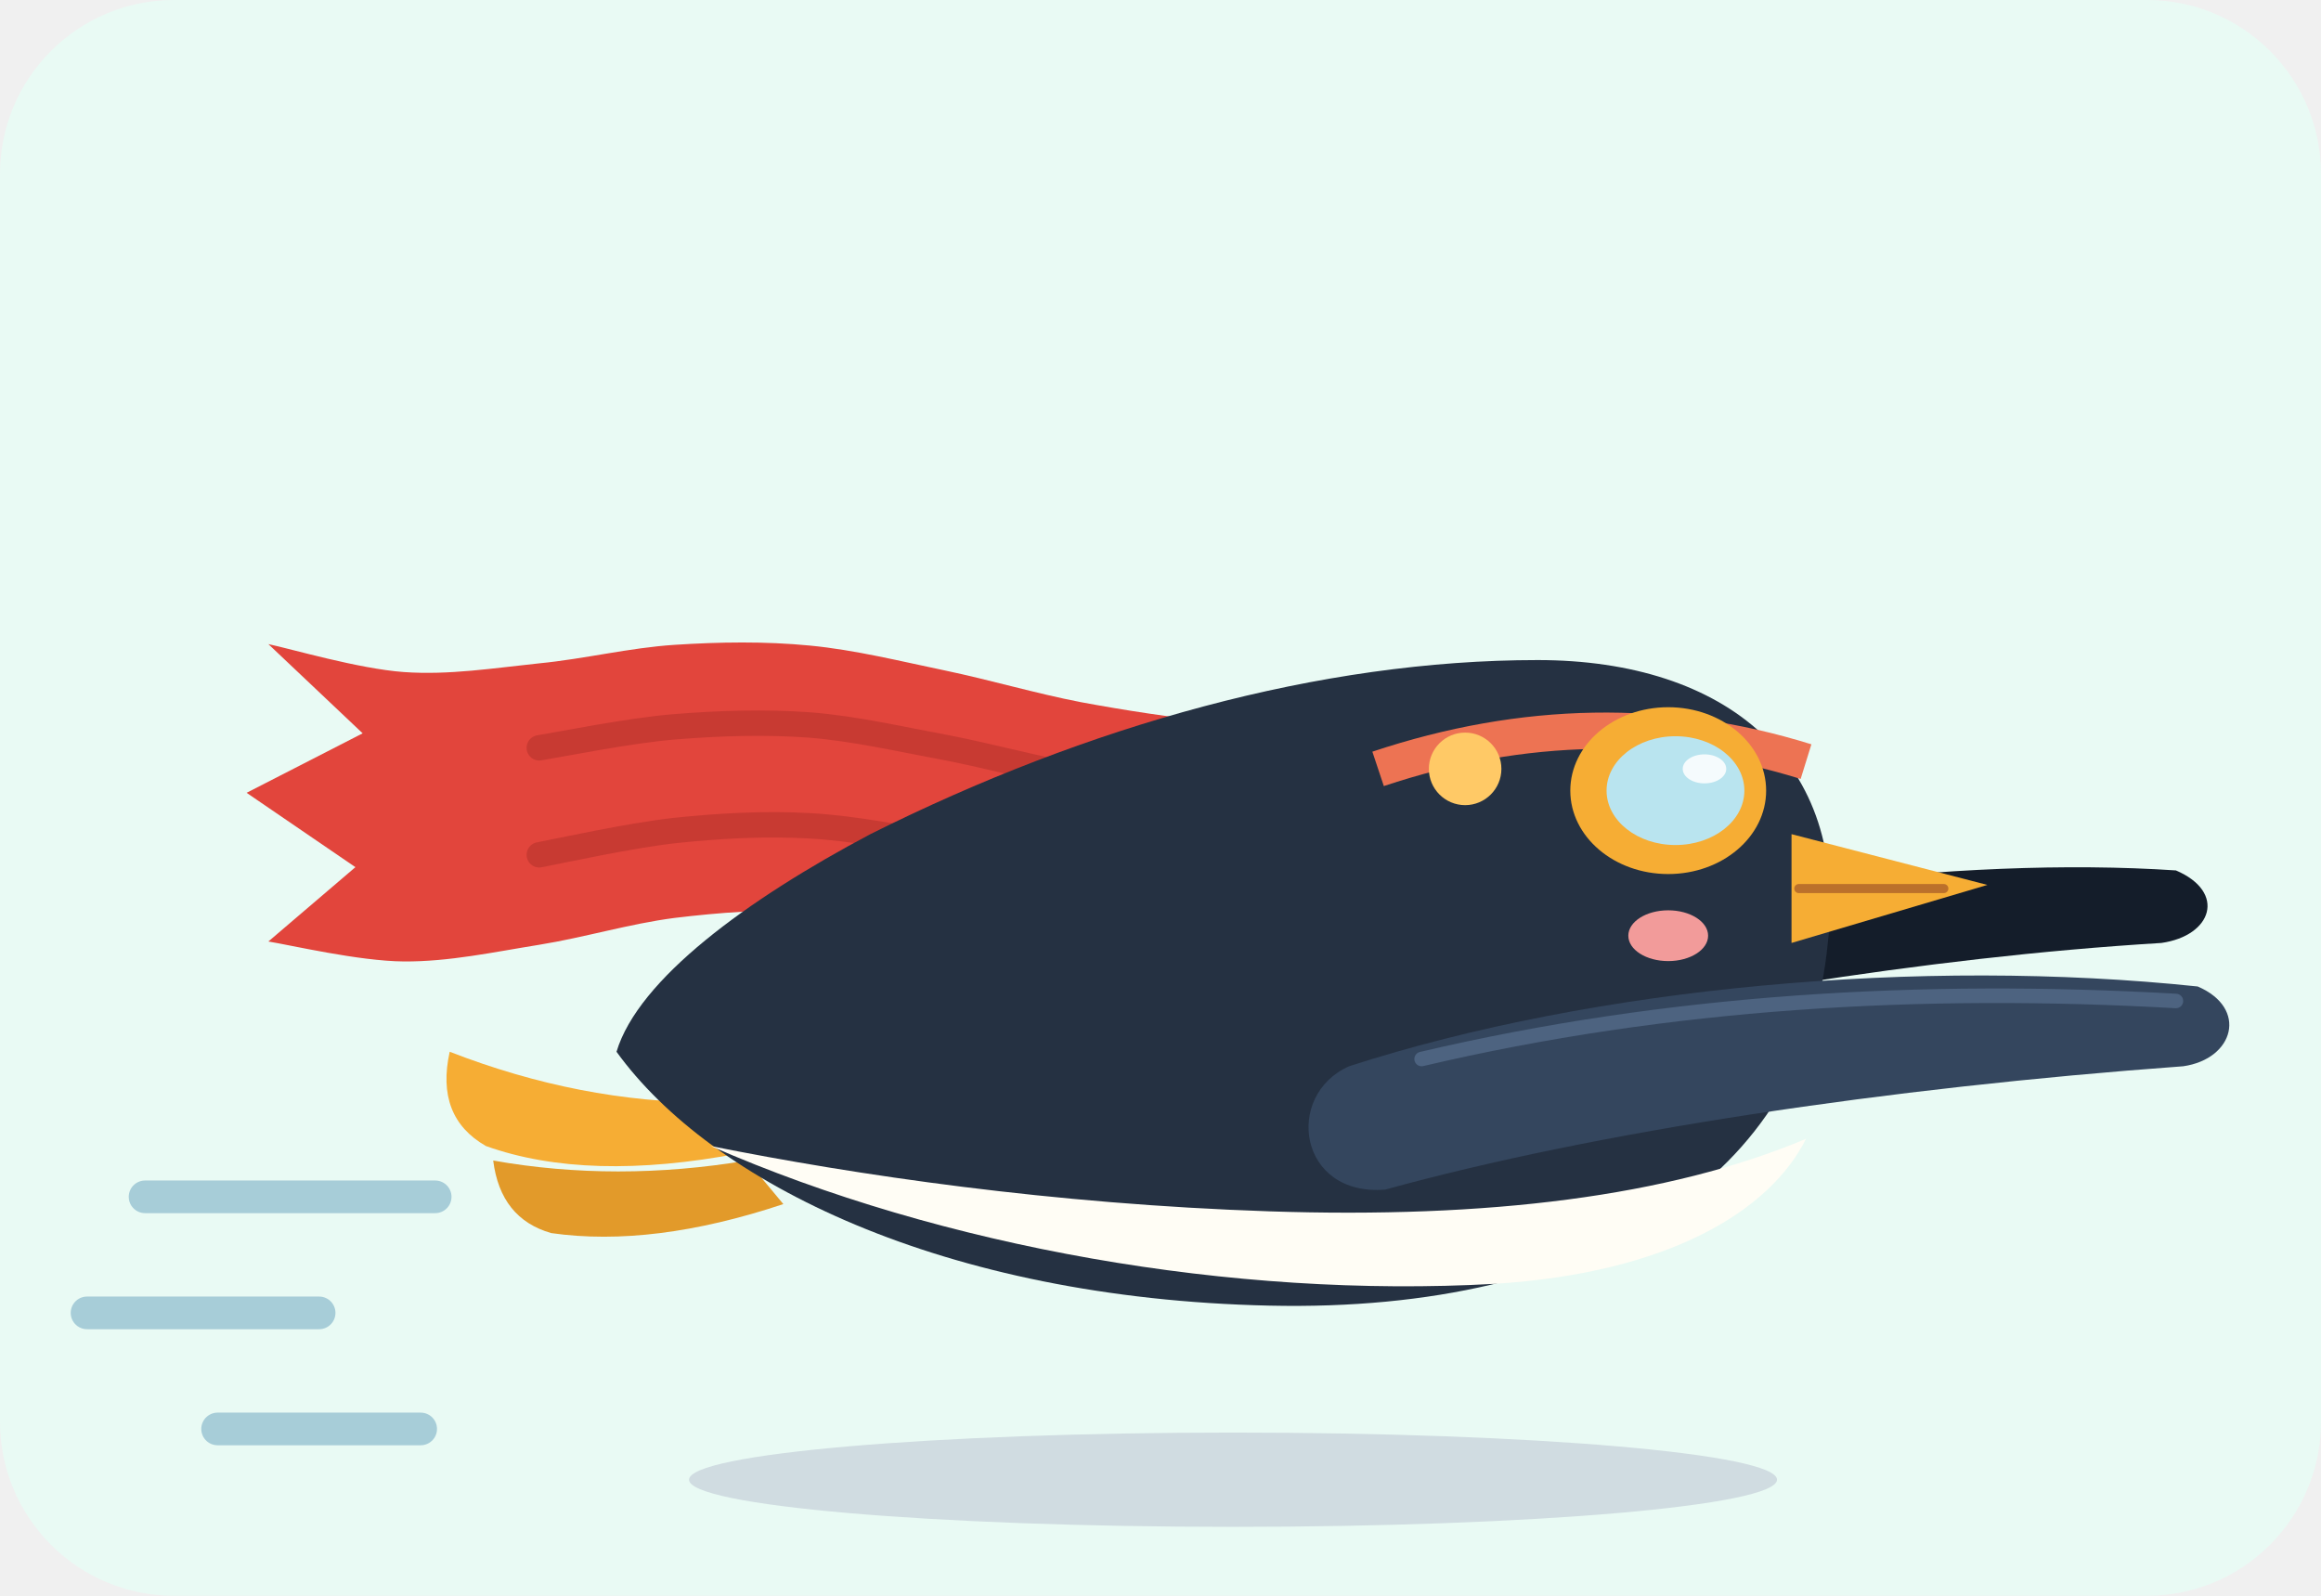
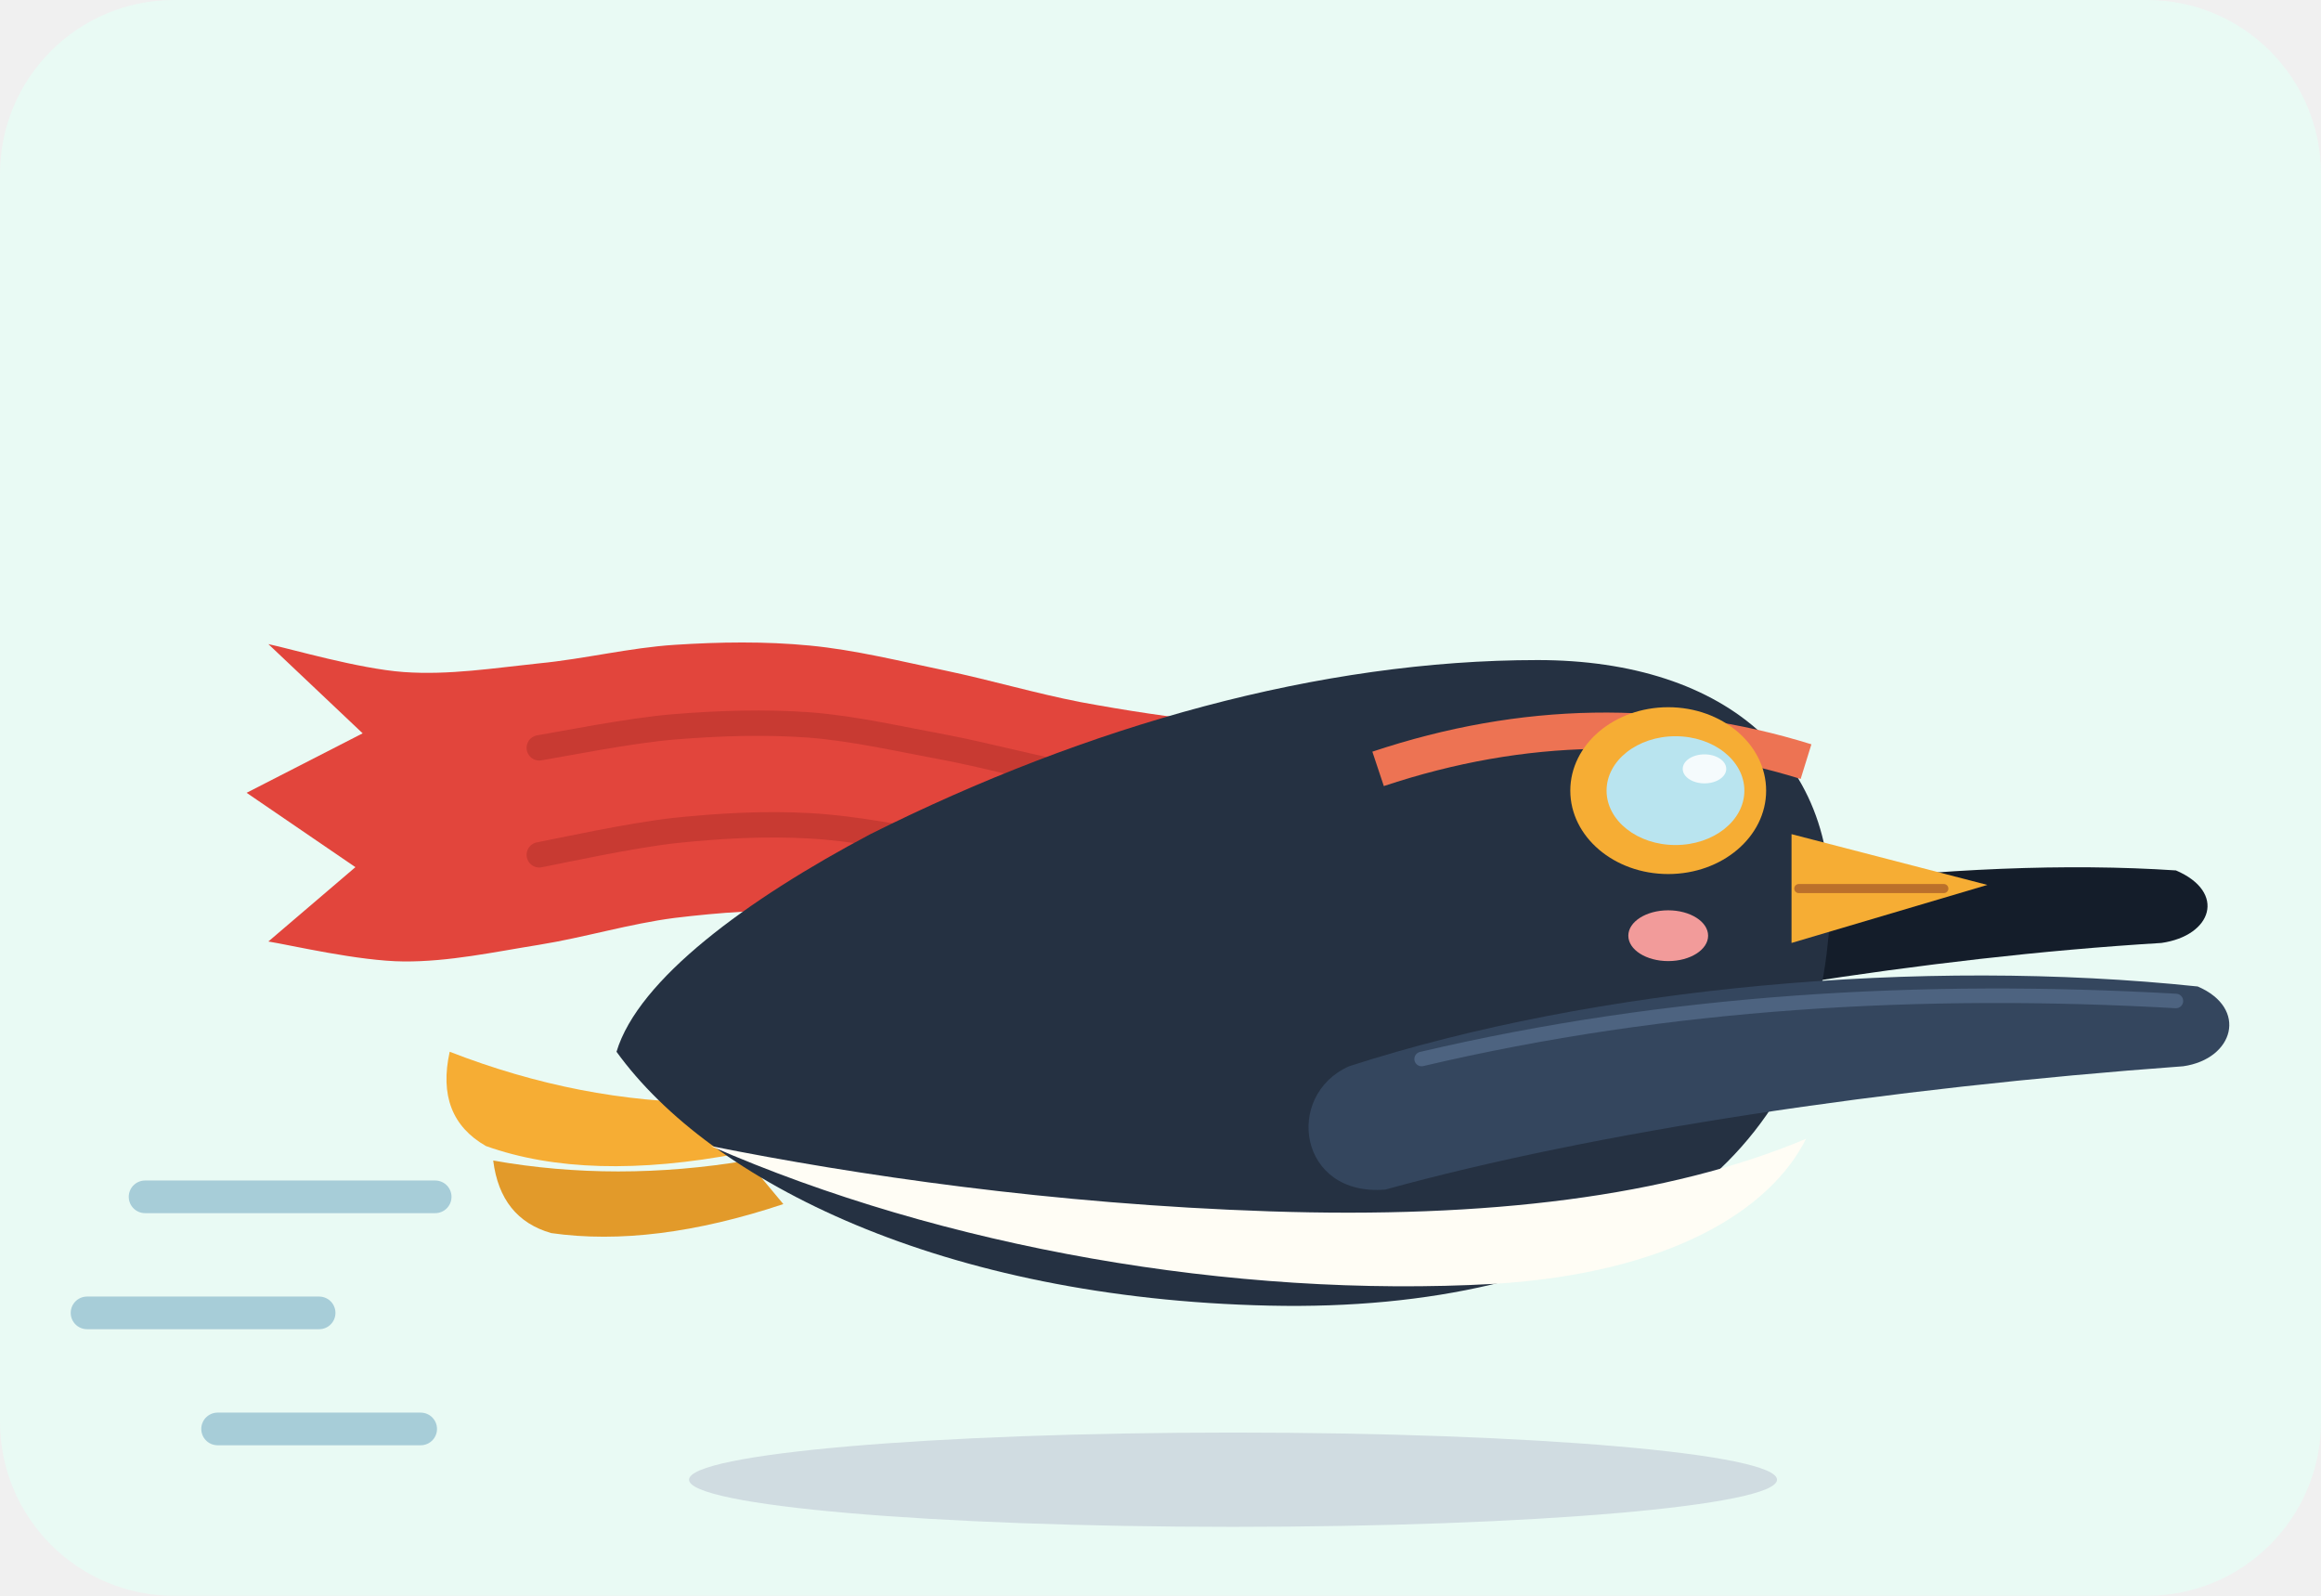
<svg xmlns="http://www.w3.org/2000/svg" width="640" height="440" viewBox="0 0 640 440">
  <rect width="640" height="440" rx="48" fill="#e9faf4" />
  <ellipse cx="340" cy="408" rx="150" ry="13" fill="#d0dce1" />
  <g stroke="#9bc5d4" stroke-width="9" stroke-linecap="round" opacity=".85">
    <path d="M40 330h80M24 362h64M60 394h56" />
  </g>
  <g transform="translate(20 -26)">
    <path d="M390.0 230.0 C383.8 229.6 365.1 228.2 352.7 227.4 C340.2 226.6 327.8 226.4 315.3 225.1 C302.9 223.8 290.4 221.9 278.0 219.6 C265.6 217.2 253.1 213.5 240.7 210.9 C228.2 208.3 215.8 205.2 203.3 204.0 C190.9 202.8 178.4 203.0 166.0 203.8 C153.6 204.6 141.1 207.7 128.7 208.9 C116.2 210.2 103.8 212.2 91.3 211.3 C78.9 210.4 60.2 204.9 54.0 203.6 L80.0 228.2 L48.0 244.6 L78.0 265.1 L54.0 285.6 C60.2 286.6 78.9 291.0 91.3 291.1 C103.8 291.2 116.2 288.5 128.7 286.5 C141.1 284.5 153.6 280.7 166.0 279.1 C178.4 277.6 190.9 276.7 203.3 277.1 C215.8 277.5 228.2 279.9 240.7 281.8 C253.1 283.6 265.6 286.6 278.0 288.2 C290.4 289.9 302.9 291.0 315.3 291.6 C327.8 292.1 340.2 291.6 352.7 291.6 C365.1 291.7 383.8 291.9 390.0 292.0Z" fill="#e2453c">
      <animate attributeName="d" dur="0.6s" repeatCount="indefinite" values="M390.0 230.0 C383.8 229.6 365.1 228.2 352.7 227.4 C340.2 226.6 327.8 226.4 315.3 225.1 C302.9 223.8 290.4 221.9 278.0 219.6 C265.6 217.2 253.1 213.5 240.7 210.9 C228.2 208.3 215.8 205.2 203.3 204.0 C190.9 202.8 178.4 203.0 166.0 203.8 C153.6 204.6 141.1 207.7 128.7 208.9 C116.2 210.2 103.8 212.2 91.3 211.3 C78.9 210.4 60.2 204.9 54.0 203.6 L80.0 228.2 L48.0 244.6 L78.0 265.1 L54.0 285.6 C60.2 286.6 78.9 291.0 91.3 291.1 C103.8 291.2 116.2 288.5 128.7 286.5 C141.1 284.5 153.6 280.7 166.0 279.1 C178.4 277.6 190.9 276.7 203.3 277.1 C215.8 277.5 228.2 279.9 240.7 281.8 C253.1 283.6 265.6 286.6 278.0 288.2 C290.4 289.9 302.9 291.0 315.3 291.6 C327.8 292.1 340.2 291.6 352.7 291.6 C365.1 291.7 383.8 291.9 390.0 292.0Z;M390.0 230.0 C383.8 229.4 365.1 227.0 352.7 226.1 C340.2 225.2 327.8 225.3 315.3 224.7 C302.9 224.2 290.4 224.2 278.0 222.8 C265.6 221.4 253.1 219.2 240.7 216.5 C228.2 213.8 215.8 209.4 203.3 206.5 C190.9 203.5 178.4 200.0 166.0 198.7 C153.6 197.4 141.1 197.7 128.7 198.8 C116.2 199.9 103.8 203.5 91.3 205.2 C78.9 206.9 60.2 208.3 54.0 208.9 L85.2 233.5 L48.0 249.9 L72.8 270.4 L54.0 290.9 C60.2 289.9 78.9 287.4 91.3 285.0 C103.8 282.6 116.2 278.2 128.7 276.4 C141.1 274.5 153.6 273.5 166.0 274.0 C178.4 274.6 190.9 277.4 203.3 279.6 C215.8 281.8 228.2 285.4 240.7 287.4 C253.1 289.3 265.6 290.8 278.0 291.5 C290.4 292.1 302.9 291.4 315.3 291.2 C327.8 291.0 340.2 290.2 352.7 290.3 C365.1 290.5 383.8 291.7 390.0 292.0Z;M390.0 230.0 C383.8 229.2 365.1 226.3 352.7 224.9 C340.2 223.6 327.8 222.5 315.3 222.0 C302.9 221.5 290.4 222.1 278.0 221.9 C265.6 221.6 253.1 221.9 240.7 220.5 C228.2 219.1 215.8 216.6 203.3 213.6 C190.9 210.5 178.4 205.6 166.0 202.2 C153.6 198.9 141.1 194.9 128.7 193.5 C116.2 192.0 103.8 192.3 91.3 193.7 C78.9 195.0 60.2 200.0 54.0 201.3 L85.2 225.9 L48.0 242.3 L72.8 262.8 L54.0 283.3 C60.2 281.6 78.9 275.5 91.3 273.4 C103.8 271.4 116.2 270.3 128.7 271.0 C141.1 271.7 153.6 275.0 166.0 277.6 C178.4 280.2 190.9 284.4 203.3 286.7 C215.8 289.0 228.2 290.7 240.7 291.4 C253.1 292.0 265.6 291.0 278.0 290.6 C290.4 290.1 302.9 288.7 315.3 288.5 C327.8 288.3 340.2 288.6 352.7 289.1 C365.1 289.7 383.8 291.5 390.0 292.0Z;M390.0 230.0 C383.8 229.2 365.1 226.7 352.7 225.0 C340.2 223.3 327.8 221.0 315.3 219.8 C302.9 218.6 290.4 217.9 278.0 217.8 C265.6 217.6 253.1 218.8 240.7 218.9 C228.2 219.0 215.8 219.6 203.3 218.2 C190.9 216.9 178.4 214.2 166.0 210.9 C153.6 207.5 141.1 202.0 128.7 198.2 C116.2 194.4 103.8 189.9 91.3 188.2 C78.9 186.6 60.2 188.3 54.0 188.4 L80.0 213.0 L48.0 229.4 L78.0 249.9 L54.0 270.4 C60.2 270.0 78.9 267.1 91.3 268.0 C103.8 268.9 116.2 272.7 128.7 275.8 C141.1 278.8 153.6 283.6 166.0 286.2 C178.4 288.8 190.9 290.7 203.3 291.3 C215.8 291.9 228.2 290.6 240.7 289.8 C253.1 289.0 265.6 287.0 278.0 286.4 C290.4 285.8 302.9 285.7 315.3 286.2 C327.8 286.7 340.2 288.3 352.7 289.2 C365.1 290.2 383.8 291.5 390.0 292.0Z;M390.0 230.0 C383.8 229.4 365.1 228.0 352.7 226.3 C340.2 224.7 327.8 222.1 315.3 220.2 C302.9 218.2 290.4 215.7 278.0 214.5 C265.6 213.4 253.1 213.1 240.7 213.3 C228.2 213.5 215.8 215.3 203.3 215.8 C190.9 216.2 178.4 217.2 166.0 216.0 C153.6 214.7 141.1 211.9 128.7 208.3 C116.2 204.7 103.8 198.6 91.3 194.4 C78.9 190.1 60.2 185.0 54.0 183.1 L74.8 207.7 L48.0 224.1 L83.2 244.6 L54.0 265.1 C60.2 266.6 78.9 270.7 91.3 274.1 C103.8 277.6 116.2 283.0 128.7 285.9 C141.1 288.7 153.6 290.8 166.0 291.3 C178.4 291.8 190.9 290.0 203.3 288.9 C215.8 287.7 228.2 285.1 240.7 284.2 C253.1 283.2 265.6 282.8 278.0 283.2 C290.4 283.6 302.9 285.4 315.3 286.6 C327.8 287.8 340.2 289.6 352.7 290.5 C365.1 291.4 383.8 291.8 390.0 292.0Z;M390.0 230.0 C383.8 229.6 365.1 228.7 352.7 227.5 C340.2 226.3 327.8 224.9 315.3 222.8 C302.9 220.8 290.4 217.7 278.0 215.4 C265.6 213.2 253.1 210.4 240.7 209.3 C228.2 208.1 215.8 208.1 203.3 208.6 C190.9 209.2 178.4 211.6 166.0 212.4 C153.6 213.3 141.1 214.7 128.7 213.7 C116.2 212.6 103.8 209.7 91.3 205.9 C78.9 202.1 60.2 193.2 54.0 190.7 L74.8 215.3 L48.0 231.7 L83.2 252.2 L54.0 272.7 C60.2 274.9 78.9 282.6 91.3 285.7 C103.8 288.8 116.2 290.9 128.7 291.2 C141.1 291.6 153.6 289.3 166.0 287.8 C178.4 286.2 190.9 283.0 203.3 281.8 C215.8 280.5 228.2 279.8 240.7 280.2 C253.1 280.6 265.6 282.6 278.0 284.1 C290.4 285.6 302.9 288.0 315.3 289.3 C327.8 290.6 340.2 291.3 352.7 291.7 C365.1 292.2 383.8 292.0 390.0 292.0Z;M390.0 230.0 C383.8 229.6 365.1 228.2 352.7 227.4 C340.2 226.6 327.8 226.4 315.3 225.1 C302.9 223.8 290.4 221.9 278.0 219.6 C265.6 217.2 253.1 213.5 240.7 210.9 C228.2 208.3 215.8 205.2 203.3 204.0 C190.9 202.8 178.4 203.0 166.0 203.8 C153.6 204.6 141.1 207.7 128.7 208.9 C116.2 210.2 103.8 212.2 91.3 211.3 C78.9 210.4 60.2 204.9 54.0 203.6 L80.0 228.2 L48.0 244.6 L78.0 265.1 L54.0 285.6 C60.2 286.6 78.9 291.0 91.3 291.1 C103.8 291.2 116.2 288.5 128.7 286.5 C141.1 284.5 153.6 280.7 166.0 279.1 C178.4 277.6 190.9 276.7 203.3 277.1 C215.8 277.5 228.2 279.9 240.7 281.8 C253.1 283.6 265.6 286.6 278.0 288.2 C290.4 289.9 302.9 291.0 315.3 291.6 C327.8 292.1 340.2 291.6 352.7 291.6 C365.1 291.7 383.8 291.9 390.0 292.0Z" />
    </path>
    <path d="M352.7 246.7 C346.4 246.4 327.8 246.1 315.3 245.1 C302.9 244.0 290.4 242.3 278.0 240.2 C265.6 238.0 253.1 234.5 240.7 232.1 C228.2 229.8 215.8 226.9 203.3 225.9 C190.9 225.0 178.4 225.4 166.0 226.4 C153.6 227.4 134.9 231.2 128.7 232.2" fill="none" stroke="#b8322c" stroke-width="7" stroke-linecap="round" opacity=".6">
      <animate attributeName="d" dur="0.6s" repeatCount="indefinite" values="M352.7 246.7 C346.4 246.4 327.8 246.1 315.3 245.1 C302.9 244.0 290.4 242.3 278.0 240.2 C265.6 238.0 253.1 234.5 240.7 232.1 C228.2 229.8 215.8 226.9 203.3 225.9 C190.9 225.0 178.4 225.4 166.0 226.4 C153.6 227.4 134.9 231.2 128.7 232.2;M352.7 245.4 C346.4 245.3 327.8 245.0 315.3 244.7 C302.9 244.3 290.4 244.5 278.0 243.4 C265.6 242.2 253.1 240.2 240.7 237.7 C228.2 235.3 215.8 231.1 203.3 228.4 C190.9 225.7 178.4 222.4 166.0 221.3 C153.6 220.3 134.9 221.9 128.7 222.1;M352.7 244.2 C346.4 243.8 327.8 242.3 315.3 242.0 C302.9 241.7 290.4 242.5 278.0 242.5 C265.6 242.5 253.1 242.9 240.7 241.8 C228.2 240.6 215.8 238.3 203.3 235.5 C190.9 232.7 178.4 228.0 166.0 224.8 C153.6 221.7 134.9 218.1 128.7 216.7;M352.7 244.3 C346.4 243.5 327.8 240.7 315.3 239.7 C302.9 238.7 290.4 238.3 278.0 238.4 C265.6 238.4 253.1 239.9 240.7 240.2 C228.2 240.5 215.8 241.3 203.3 240.2 C190.9 239.0 178.4 236.6 166.0 233.5 C153.6 230.3 134.9 223.5 128.7 221.5;M352.7 245.6 C346.4 244.7 327.8 241.8 315.3 240.1 C302.9 238.4 290.4 236.1 278.0 235.1 C265.6 234.2 253.1 234.1 240.7 234.6 C228.2 235.0 215.8 237.0 203.3 237.7 C190.9 238.4 178.4 239.6 166.0 238.6 C153.6 237.5 134.9 232.7 128.7 231.6;M352.7 246.8 C346.4 246.1 327.8 244.6 315.3 242.8 C302.9 241.0 290.4 238.1 278.0 236.0 C265.6 234.0 253.1 231.5 240.7 230.5 C228.2 229.6 215.8 229.8 203.3 230.6 C190.9 231.3 178.4 234.0 166.0 235.0 C153.6 236.1 134.9 236.6 128.7 236.9;M352.7 246.7 C346.4 246.4 327.8 246.1 315.3 245.1 C302.9 244.0 290.4 242.3 278.0 240.2 C265.6 238.0 253.1 234.5 240.7 232.1 C228.2 229.8 215.8 226.9 203.3 225.9 C190.9 225.0 178.4 225.4 166.0 226.4 C153.6 227.4 134.9 231.2 128.7 232.2" />
    </path>
    <path d="M352.7 271.1 C346.4 271.0 327.8 271.1 315.3 270.3 C302.9 269.5 290.4 268.1 278.0 266.3 C265.6 264.4 253.1 261.2 240.7 259.1 C228.2 257.0 215.8 254.4 203.3 253.7 C190.9 253.0 178.4 253.7 166.0 255.0 C153.6 256.4 134.9 260.5 128.7 261.7" fill="none" stroke="#b8322c" stroke-width="7" stroke-linecap="round" opacity=".6">
      <animate attributeName="d" dur="0.6s" repeatCount="indefinite" values="M352.7 271.1 C346.4 271.0 327.8 271.1 315.3 270.3 C302.9 269.5 290.4 268.1 278.0 266.3 C265.6 264.4 253.1 261.2 240.7 259.1 C228.2 257.0 215.8 254.4 203.3 253.7 C190.9 253.0 178.4 253.7 166.0 255.0 C153.6 256.4 134.9 260.5 128.7 261.7;M352.7 269.8 C346.4 269.8 327.8 270.0 315.3 269.9 C302.9 269.9 290.4 270.4 278.0 269.5 C265.6 268.6 253.1 266.9 240.7 264.7 C228.2 262.5 215.8 258.6 203.3 256.2 C190.9 253.7 178.4 250.7 166.0 249.9 C153.6 249.2 134.9 251.3 128.7 251.5;M352.7 268.6 C346.4 268.4 327.8 267.2 315.3 267.2 C302.9 267.2 290.4 268.3 278.0 268.6 C265.6 268.8 253.1 269.6 240.7 268.7 C228.2 267.8 215.8 265.8 203.3 263.3 C190.9 260.8 178.4 256.3 166.0 253.5 C153.6 250.6 134.9 247.4 128.7 246.2;M352.7 268.7 C346.4 268.1 327.8 265.7 315.3 264.9 C302.9 264.2 290.4 264.1 278.0 264.5 C265.6 264.8 253.1 266.5 240.7 267.1 C228.2 267.7 215.8 268.8 203.3 267.9 C190.9 267.1 178.4 264.9 166.0 262.1 C153.6 259.3 134.9 252.8 128.7 250.9;M352.7 270.0 C346.4 269.2 327.8 266.8 315.3 265.4 C302.9 263.9 290.4 261.9 278.0 261.2 C265.6 260.6 253.1 260.8 240.7 261.5 C228.2 262.2 215.8 264.5 203.3 265.5 C190.9 266.4 178.4 267.9 166.0 267.2 C153.6 266.4 134.9 262.1 128.7 261.0;M352.7 271.2 C346.4 270.7 327.8 269.5 315.3 268.0 C302.9 266.5 290.4 263.9 278.0 262.1 C265.6 260.4 253.1 258.1 240.7 257.5 C228.2 256.9 215.8 257.3 203.3 258.4 C190.9 259.4 178.4 262.3 166.0 263.7 C153.6 265.0 134.9 265.9 128.7 266.4;M352.7 271.1 C346.4 271.0 327.8 271.1 315.3 270.3 C302.9 269.5 290.4 268.1 278.0 266.3 C265.6 264.4 253.1 261.2 240.7 259.1 C228.2 257.0 215.8 254.4 203.3 253.7 C190.9 253.0 178.4 253.7 166.0 255.0 C153.6 256.4 134.9 260.5 128.7 261.7" />
    </path>
    <path d="M372 292 C440 272 520 262 580 266 C594 272 590 284 576 286 C510 290 440 302 378 316 C360 316 358 296 372 292Z" fill="#141d2a" />
    <path d="M176 330 Q140 330 104 316 Q100 334 114 342 Q142 352 184 344Z" fill="#f6ad34" />
    <path d="M186 346 Q150 352 116 346 Q118 362 132 366 Q160 370 196 358Z" fill="#e29a2a" />
    <path d="M484 286 C490 236 456 208 404 208 C344 208 280 226 220 256 C186 274 156 296 150 316 C176 352 240 384 330 386 C420 388 478 350 484 286Z" fill="#253142" />
    <path d="M176 342 C240 370 320 384 392 380 C440 377 468 360 478 340 C440 356 390 362 330 360 C270 358 216 350 176 342Z" fill="#fffdf5" />
    <path d="M474 256 L528 270 L474 286Z" fill="#f6ad34" />
    <path d="M476 271 L516 271" stroke="#bb702b" stroke-width="2.5" stroke-linecap="round" />
    <path d="M478 236 Q420 218 360 238" fill="none" stroke="#ed7353" stroke-width="10" />
    <ellipse cx="440" cy="244" rx="27" ry="23" fill="#f6ad34" />
    <ellipse cx="442" cy="244" rx="19" ry="15" fill="#b9e4ef" />
    <ellipse cx="450" cy="238" rx="6" ry="4" fill="white" opacity=".85" />
    <ellipse cx="440" cy="284" rx="11" ry="7" fill="#f29b9a" />
-     <circle cx="384" cy="238" r="10" fill="#ffc966" />
    <path d="M352 320 C420 298 510 290 586 298 C600 304 596 318 582 320 C500 326 420 338 362 354 C338 356 334 328 352 320Z" fill="#34465e" />
    <path d="M372 318 C440 302 510 298 580 302" fill="none" stroke="#4d6380" stroke-width="4" stroke-linecap="round" />
  </g>
</svg>
